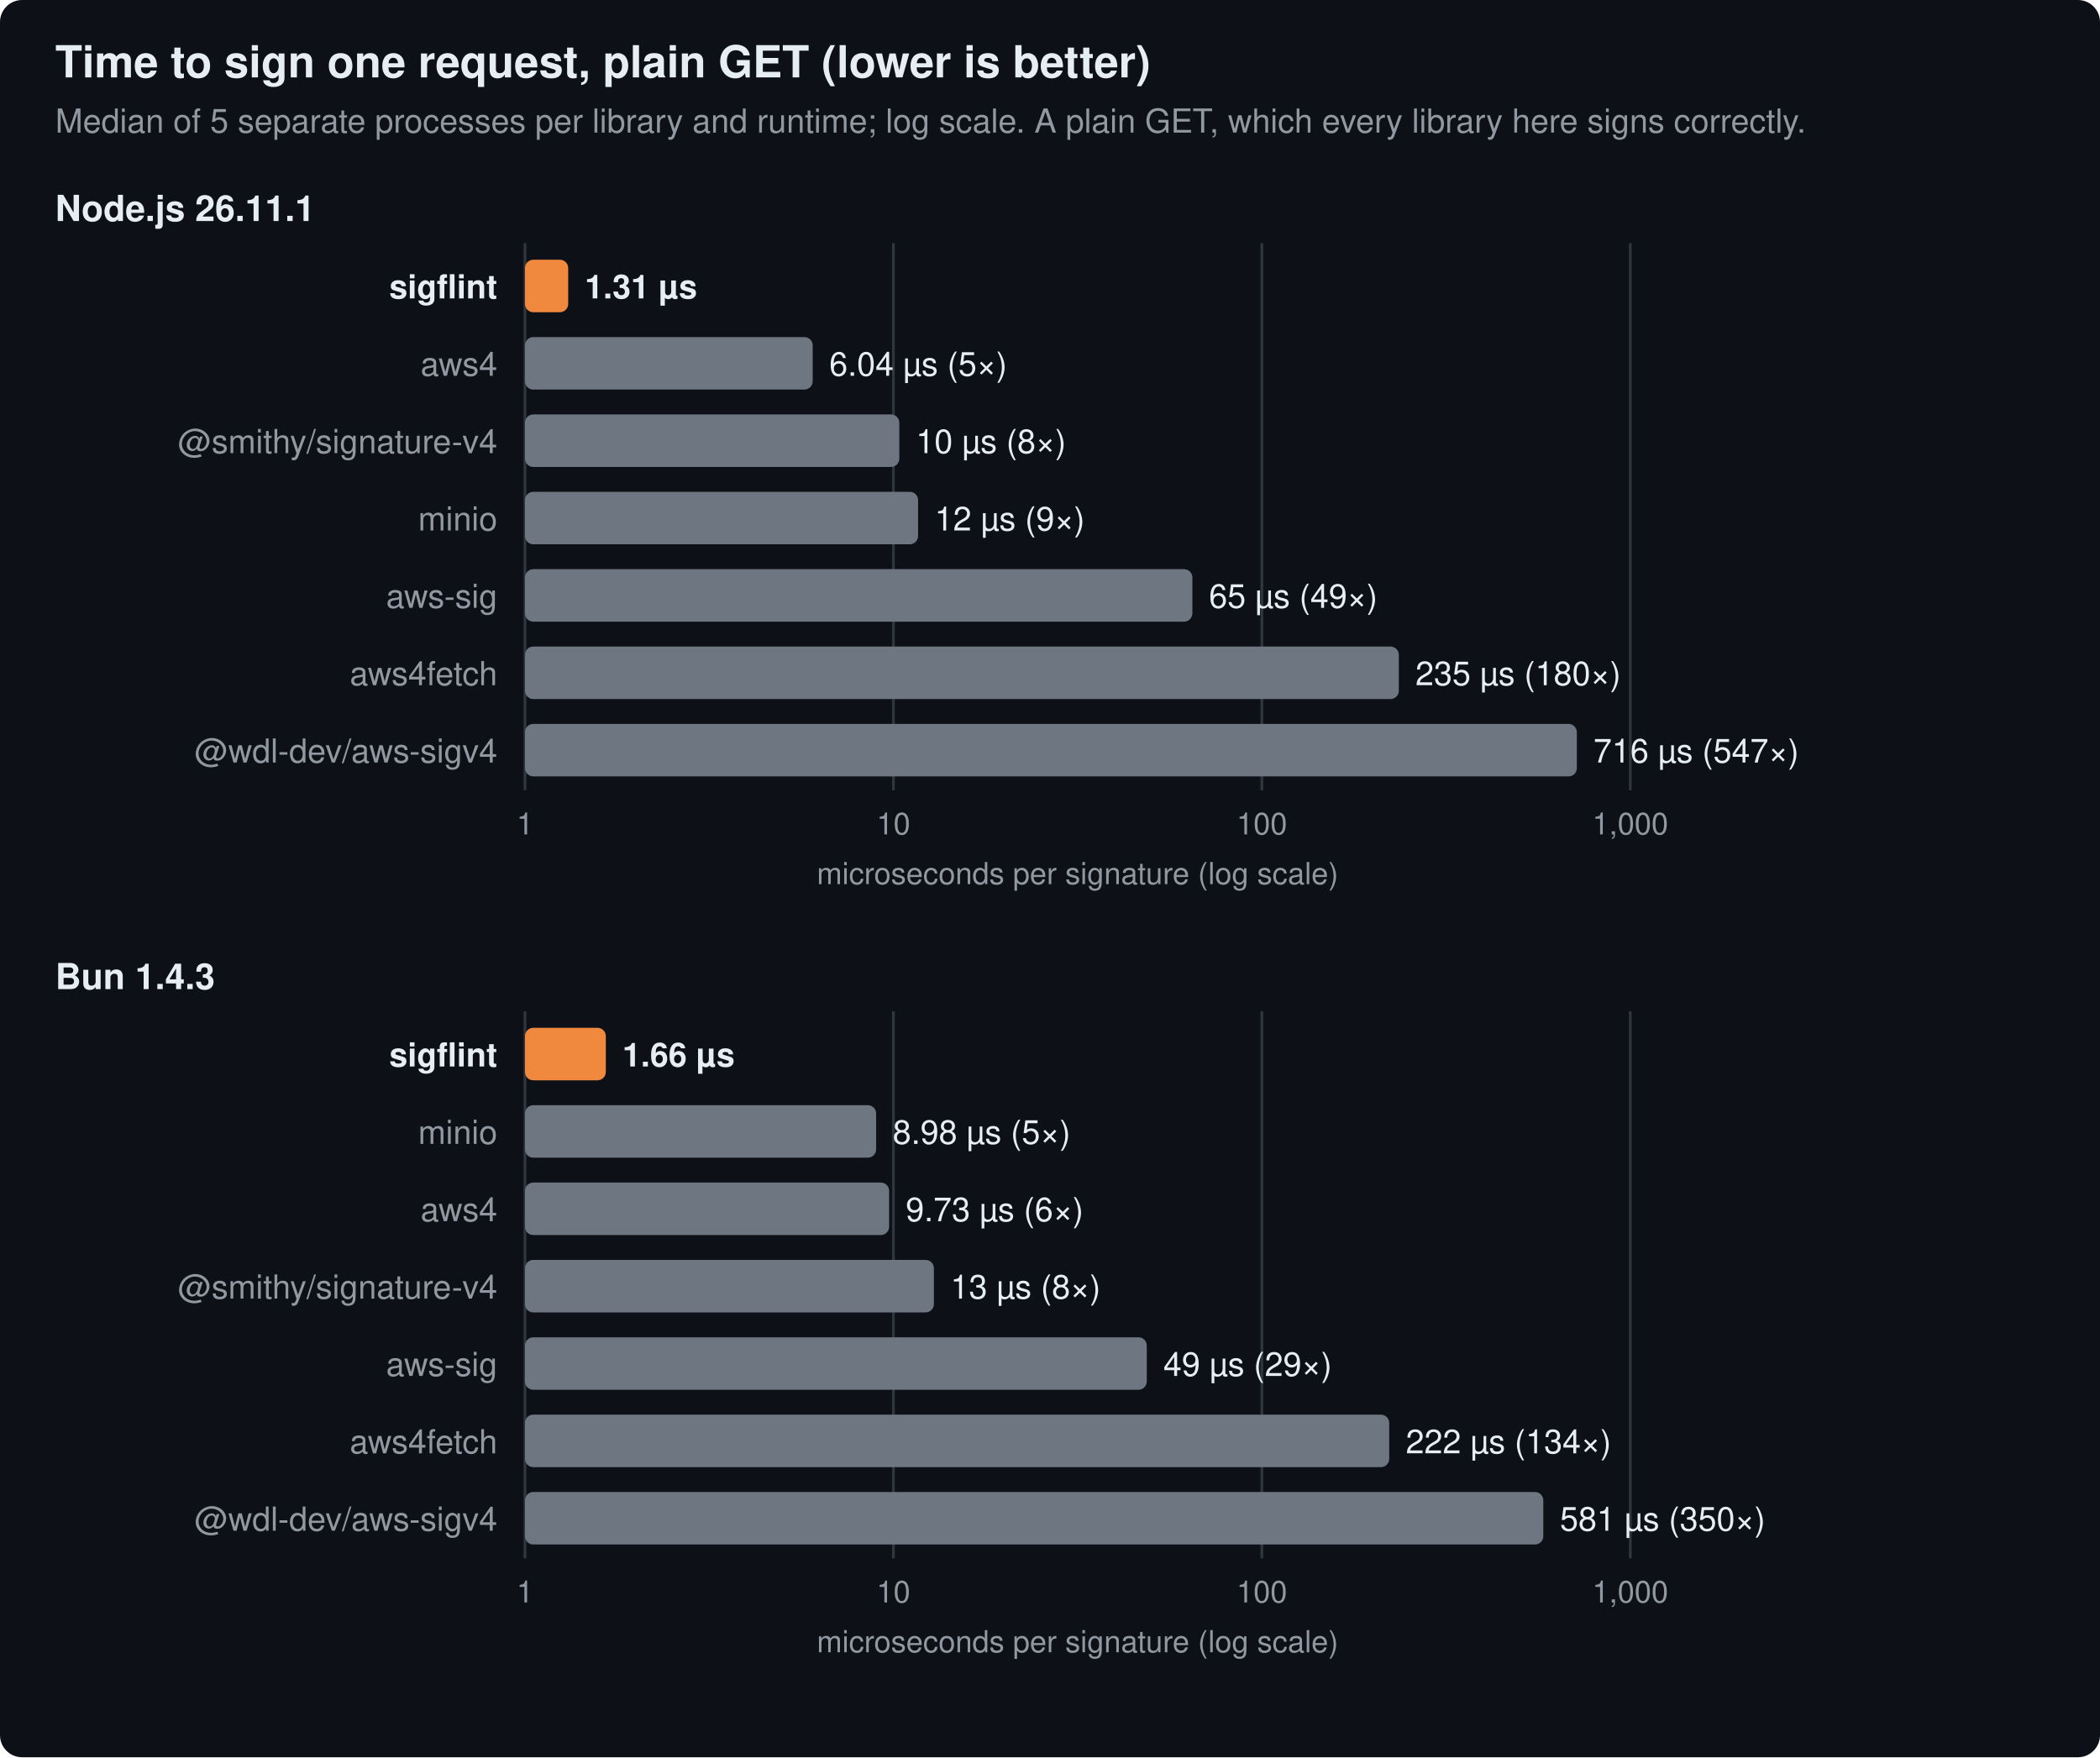
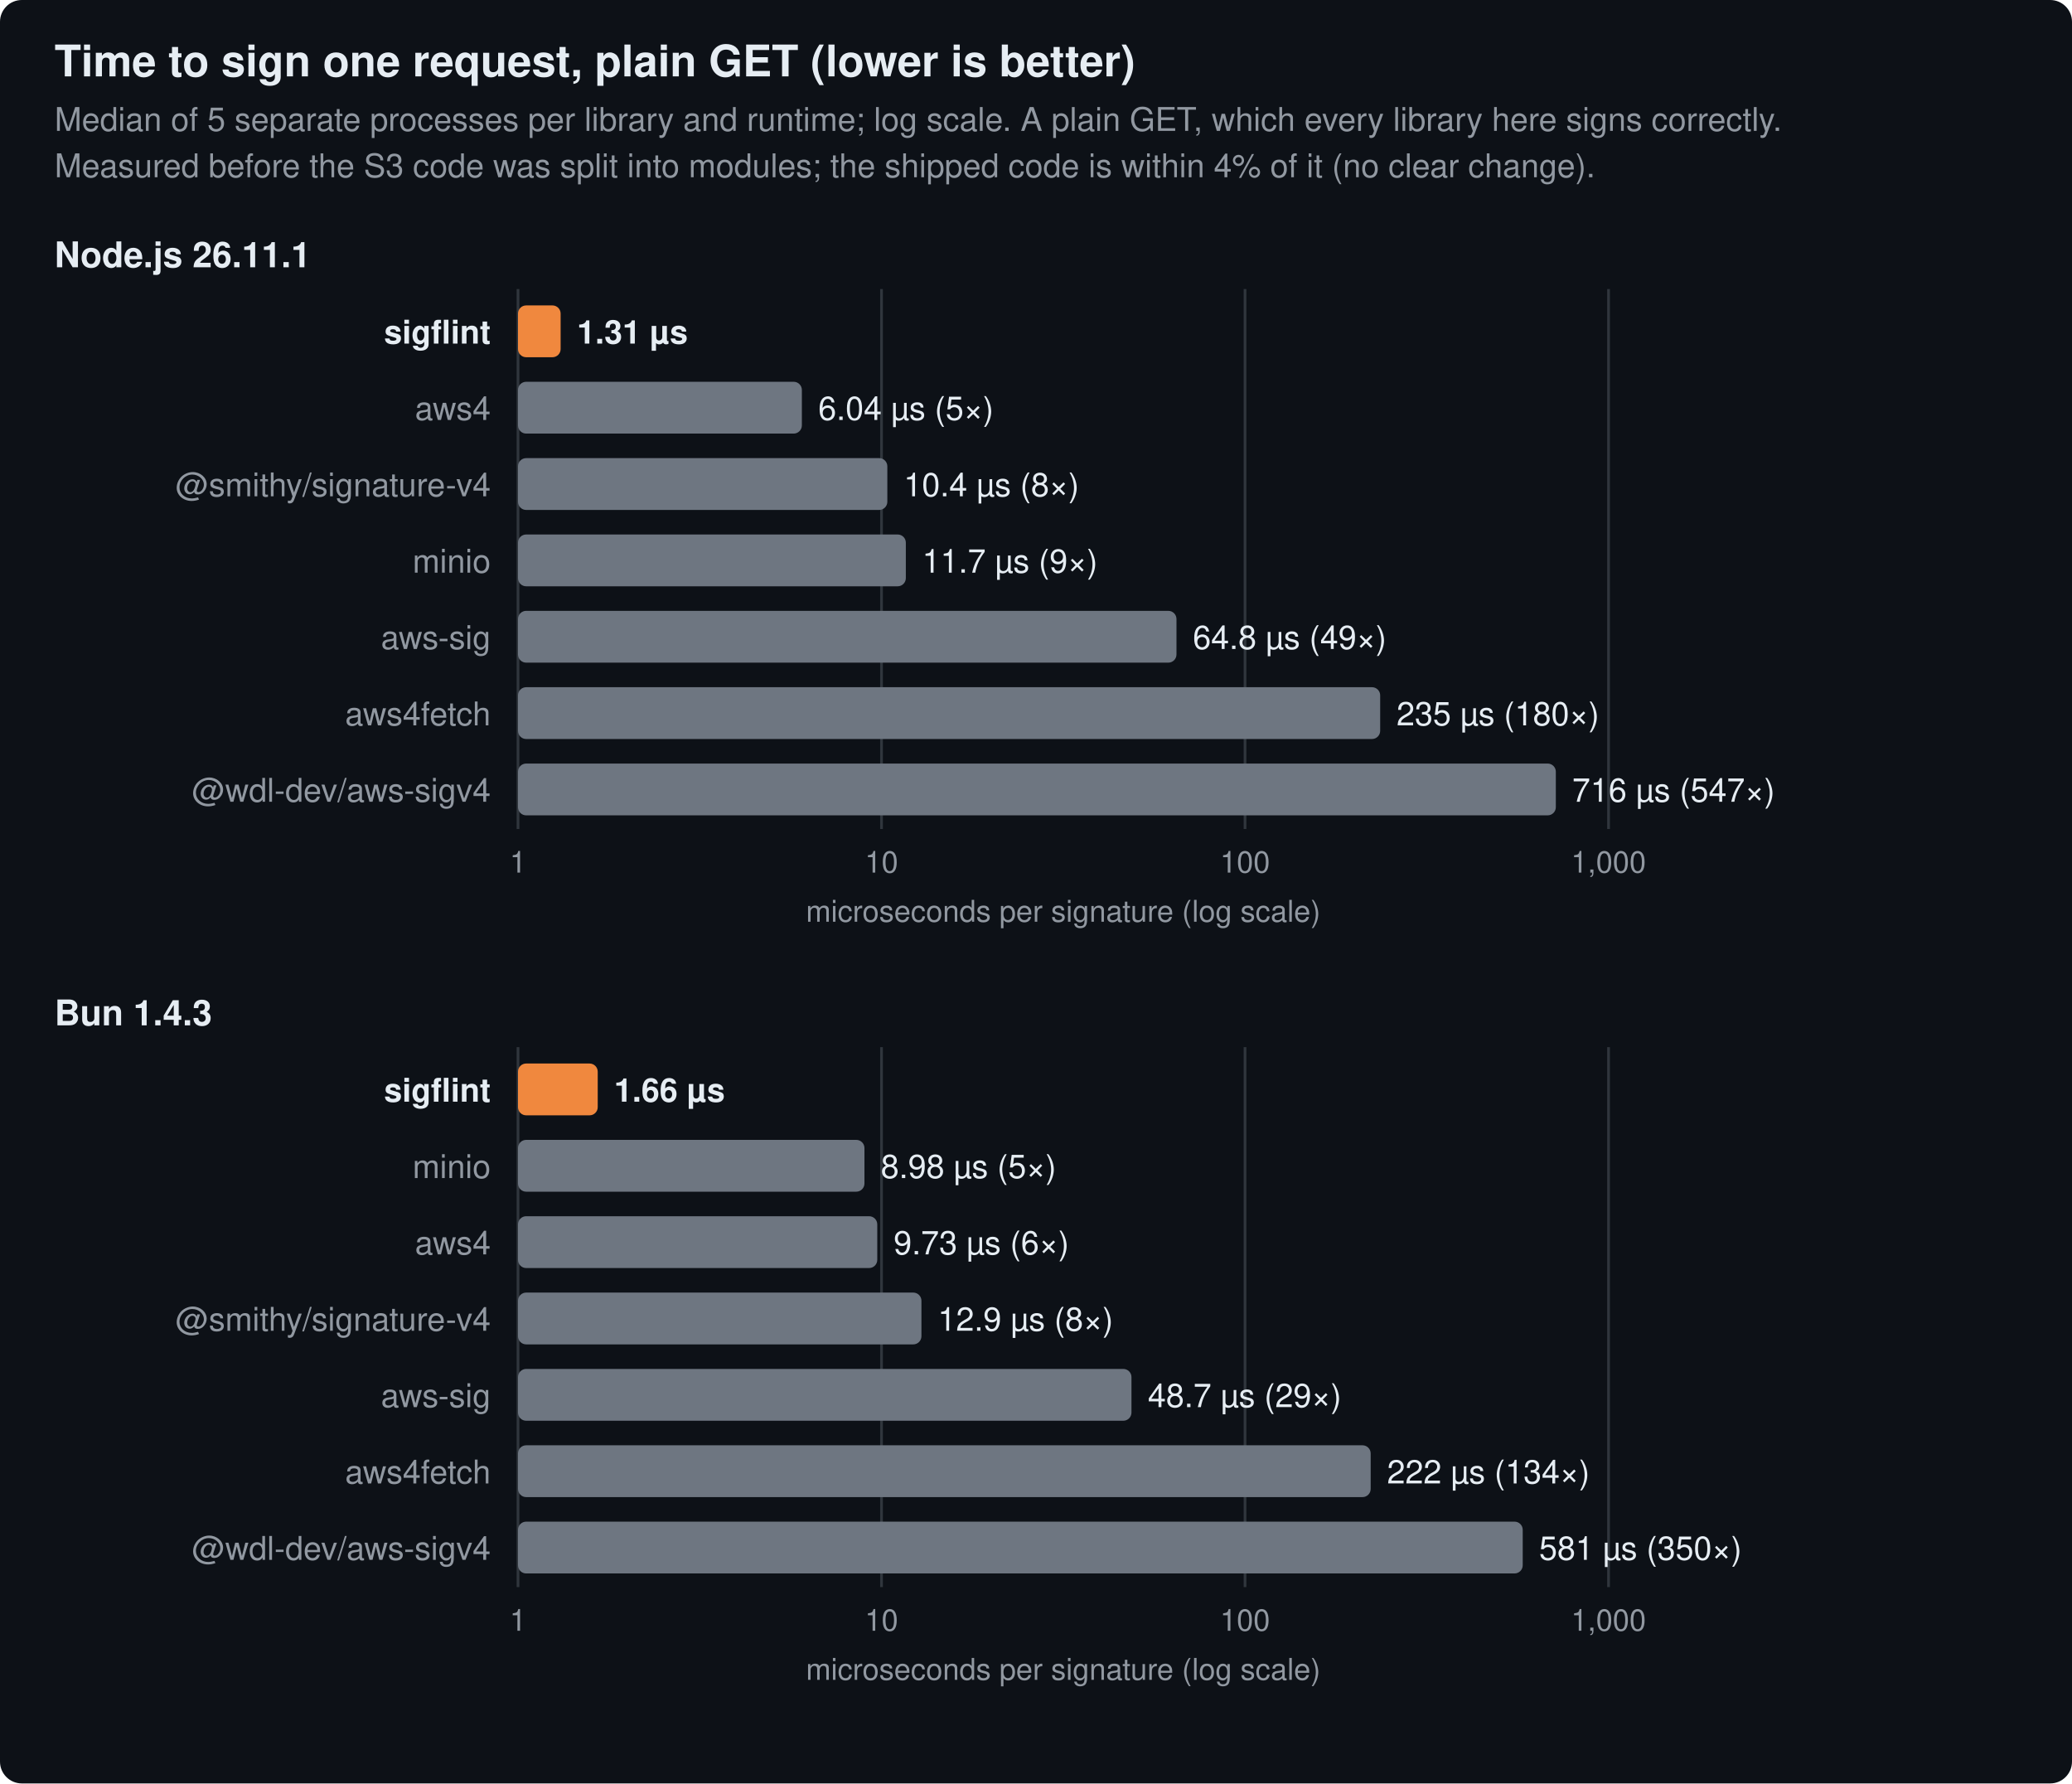
- <svg xmlns="http://www.w3.org/2000/svg" width="760" height="636" viewBox="0 0 760 636" role="img" aria-labelledby="t d" font-family="-apple-system,BlinkMacSystemFont,'Segoe UI',Helvetica,Arial,sans-serif">
-   <rect width="760" height="636" rx="8" fill="#0d1117" />
+ <svg xmlns="http://www.w3.org/2000/svg" width="760" height="654" viewBox="0 0 760 654" role="img" aria-labelledby="t d" font-family="-apple-system,BlinkMacSystemFont,'Segoe UI',Helvetica,Arial,sans-serif">
+   <rect width="760" height="654" rx="8" fill="#0d1117" />
  <text x="20" y="28" font-size="16" fill="#e6edf3" text-anchor="start" font-weight="600">Time to sign one request, plain GET (lower is better)</text>
  <text x="20" y="48" font-size="12" fill="#9198a1" text-anchor="start" font-weight="400">Median of 5 separate processes per library and runtime; log scale. A plain GET, which every library here signs correctly.</text>
-   <text x="20" y="80" font-size="13" fill="#e6edf3" text-anchor="start" font-weight="600">Node.js 26.11.1</text>
-   <line x1="190" y1="88" x2="190" y2="286" stroke="#30363d" />
-   <text x="190" y="302" font-size="11" fill="#9198a1" text-anchor="middle" font-weight="400">1</text>
-   <line x1="323.333" y1="88" x2="323.333" y2="286" stroke="#30363d" />
-   <text x="323.333" y="302" font-size="11" fill="#9198a1" text-anchor="middle" font-weight="400">10</text>
-   <line x1="456.667" y1="88" x2="456.667" y2="286" stroke="#30363d" />
-   <text x="456.667" y="302" font-size="11" fill="#9198a1" text-anchor="middle" font-weight="400">100</text>
-   <line x1="590" y1="88" x2="590" y2="286" stroke="#30363d" />
-   <text x="590" y="302" font-size="11" fill="#9198a1" text-anchor="middle" font-weight="400">1,000</text>
-   <text x="180" y="108" font-size="12" fill="#e6edf3" text-anchor="end" font-weight="700">sigflint</text>
-   <rect x="190" y="94" width="15.636" height="19" rx="3" fill="#f0883e" />
-   <text x="211.636" y="108" font-size="12" fill="#e6edf3" text-anchor="start" font-weight="700">1.31 µs</text>
-   <text x="180" y="136" font-size="12" fill="#9198a1" text-anchor="end" font-weight="400">aws4</text>
-   <rect x="190" y="122" width="104.119" height="19" rx="3" fill="#6e7681" />
-   <text x="300.119" y="136" font-size="12" fill="#e6edf3" text-anchor="start" font-weight="400">6.04 µs  (5×)</text>
-   <text x="180" y="164" font-size="12" fill="#9198a1" text-anchor="end" font-weight="400">@smithy/signature-v4</text>
-   <rect x="190" y="150" width="135.471" height="19" rx="3" fill="#6e7681" />
-   <text x="331.471" y="164" font-size="12" fill="#e6edf3" text-anchor="start" font-weight="400">10 µs  (8×)</text>
-   <text x="180" y="192" font-size="12" fill="#9198a1" text-anchor="end" font-weight="400">minio</text>
-   <rect x="190" y="178" width="142.256" height="19" rx="3" fill="#6e7681" />
-   <text x="338.256" y="192" font-size="12" fill="#e6edf3" text-anchor="start" font-weight="400">12 µs  (9×)</text>
-   <text x="180" y="220" font-size="12" fill="#9198a1" text-anchor="end" font-weight="400">aws-sig</text>
-   <rect x="190" y="206" width="241.525" height="19" rx="3" fill="#6e7681" />
-   <text x="437.525" y="220" font-size="12" fill="#e6edf3" text-anchor="start" font-weight="400">65 µs  (49×)</text>
-   <text x="180" y="248" font-size="12" fill="#9198a1" text-anchor="end" font-weight="400">aws4fetch</text>
-   <rect x="190" y="234" width="316.243" height="19" rx="3" fill="#6e7681" />
-   <text x="512.243" y="248" font-size="12" fill="#e6edf3" text-anchor="start" font-weight="400">235 µs  (180×)</text>
-   <text x="180" y="276" font-size="12" fill="#9198a1" text-anchor="end" font-weight="400">@wdl-dev/aws-sigv4</text>
-   <rect x="190" y="262" width="380.672" height="19" rx="3" fill="#6e7681" />
-   <text x="576.672" y="276" font-size="12" fill="#e6edf3" text-anchor="start" font-weight="400">716 µs  (547×)</text>
-   <text x="390" y="320" font-size="11" fill="#9198a1" text-anchor="middle" font-weight="400">microseconds per signature (log scale)</text>
-   <text x="20" y="358" font-size="13" fill="#e6edf3" text-anchor="start" font-weight="600">Bun 1.4.3</text>
-   <line x1="190" y1="366" x2="190" y2="564" stroke="#30363d" />
-   <text x="190" y="580" font-size="11" fill="#9198a1" text-anchor="middle" font-weight="400">1</text>
-   <line x1="323.333" y1="366" x2="323.333" y2="564" stroke="#30363d" />
-   <text x="323.333" y="580" font-size="11" fill="#9198a1" text-anchor="middle" font-weight="400">10</text>
-   <line x1="456.667" y1="366" x2="456.667" y2="564" stroke="#30363d" />
-   <text x="456.667" y="580" font-size="11" fill="#9198a1" text-anchor="middle" font-weight="400">100</text>
-   <line x1="590" y1="366" x2="590" y2="564" stroke="#30363d" />
-   <text x="590" y="580" font-size="11" fill="#9198a1" text-anchor="middle" font-weight="400">1,000</text>
-   <text x="180" y="386" font-size="12" fill="#e6edf3" text-anchor="end" font-weight="700">sigflint</text>
-   <rect x="190" y="372" width="29.243" height="19" rx="3" fill="#f0883e" />
-   <text x="225.243" y="386" font-size="12" fill="#e6edf3" text-anchor="start" font-weight="700">1.66 µs</text>
-   <text x="180" y="414" font-size="12" fill="#9198a1" text-anchor="end" font-weight="400">minio</text>
-   <rect x="190" y="400" width="127.078" height="19" rx="3" fill="#6e7681" />
-   <text x="323.078" y="414" font-size="12" fill="#e6edf3" text-anchor="start" font-weight="400">8.98 µs  (5×)</text>
-   <text x="180" y="442" font-size="12" fill="#9198a1" text-anchor="end" font-weight="400">aws4</text>
-   <rect x="190" y="428" width="131.778" height="19" rx="3" fill="#6e7681" />
-   <text x="327.778" y="442" font-size="12" fill="#e6edf3" text-anchor="start" font-weight="400">9.73 µs  (6×)</text>
-   <text x="180" y="470" font-size="12" fill="#9198a1" text-anchor="end" font-weight="400">@smithy/signature-v4</text>
-   <rect x="190" y="456" width="147.98" height="19" rx="3" fill="#6e7681" />
-   <text x="343.98" y="470" font-size="12" fill="#e6edf3" text-anchor="start" font-weight="400">13 µs  (8×)</text>
-   <text x="180" y="498" font-size="12" fill="#9198a1" text-anchor="end" font-weight="400">aws-sig</text>
-   <rect x="190" y="484" width="225.019" height="19" rx="3" fill="#6e7681" />
-   <text x="421.019" y="498" font-size="12" fill="#e6edf3" text-anchor="start" font-weight="400">49 µs  (29×)</text>
-   <text x="180" y="526" font-size="12" fill="#9198a1" text-anchor="end" font-weight="400">aws4fetch</text>
-   <rect x="190" y="512" width="312.759" height="19" rx="3" fill="#6e7681" />
-   <text x="508.759" y="526" font-size="12" fill="#e6edf3" text-anchor="start" font-weight="400">222 µs  (134×)</text>
-   <text x="180" y="554" font-size="12" fill="#9198a1" text-anchor="end" font-weight="400">@wdl-dev/aws-sigv4</text>
-   <rect x="190" y="540" width="368.528" height="19" rx="3" fill="#6e7681" />
-   <text x="564.528" y="554" font-size="12" fill="#e6edf3" text-anchor="start" font-weight="400">581 µs  (350×)</text>
-   <text x="390" y="598" font-size="11" fill="#9198a1" text-anchor="middle" font-weight="400">microseconds per signature (log scale)</text>
+   <text x="20" y="65" font-size="12" fill="#9198a1" text-anchor="start" font-weight="400">Measured before the S3 code was split into modules; the shipped code is within 4% of it (no clear change).</text>
+   <text x="20" y="98" font-size="13" fill="#e6edf3" text-anchor="start" font-weight="600">Node.js 26.11.1</text>
+   <line x1="190" y1="106" x2="190" y2="304" stroke="#30363d" />
+   <text x="190" y="320" font-size="11" fill="#9198a1" text-anchor="middle" font-weight="400">1</text>
+   <line x1="323.333" y1="106" x2="323.333" y2="304" stroke="#30363d" />
+   <text x="323.333" y="320" font-size="11" fill="#9198a1" text-anchor="middle" font-weight="400">10</text>
+   <line x1="456.667" y1="106" x2="456.667" y2="304" stroke="#30363d" />
+   <text x="456.667" y="320" font-size="11" fill="#9198a1" text-anchor="middle" font-weight="400">100</text>
+   <line x1="590" y1="106" x2="590" y2="304" stroke="#30363d" />
+   <text x="590" y="320" font-size="11" fill="#9198a1" text-anchor="middle" font-weight="400">1,000</text>
+   <text x="180" y="126" font-size="12" fill="#e6edf3" text-anchor="end" font-weight="700">sigflint</text>
+   <rect x="190" y="112" width="15.636" height="19" rx="3" fill="#f0883e" />
+   <text x="211.636" y="126" font-size="12" fill="#e6edf3" text-anchor="start" font-weight="700">1.31 µs</text>
+   <text x="180" y="154" font-size="12" fill="#9198a1" text-anchor="end" font-weight="400">aws4</text>
+   <rect x="190" y="140" width="104.119" height="19" rx="3" fill="#6e7681" />
+   <text x="300.119" y="154" font-size="12" fill="#e6edf3" text-anchor="start" font-weight="400">6.04 µs  (5×)</text>
+   <text x="180" y="182" font-size="12" fill="#9198a1" text-anchor="end" font-weight="400">@smithy/signature-v4</text>
+   <rect x="190" y="168" width="135.471" height="19" rx="3" fill="#6e7681" />
+   <text x="331.471" y="182" font-size="12" fill="#e6edf3" text-anchor="start" font-weight="400">10.4 µs  (8×)</text>
+   <text x="180" y="210" font-size="12" fill="#9198a1" text-anchor="end" font-weight="400">minio</text>
+   <rect x="190" y="196" width="142.256" height="19" rx="3" fill="#6e7681" />
+   <text x="338.256" y="210" font-size="12" fill="#e6edf3" text-anchor="start" font-weight="400">11.7 µs  (9×)</text>
+   <text x="180" y="238" font-size="12" fill="#9198a1" text-anchor="end" font-weight="400">aws-sig</text>
+   <rect x="190" y="224" width="241.525" height="19" rx="3" fill="#6e7681" />
+   <text x="437.525" y="238" font-size="12" fill="#e6edf3" text-anchor="start" font-weight="400">64.8 µs  (49×)</text>
+   <text x="180" y="266" font-size="12" fill="#9198a1" text-anchor="end" font-weight="400">aws4fetch</text>
+   <rect x="190" y="252" width="316.243" height="19" rx="3" fill="#6e7681" />
+   <text x="512.243" y="266" font-size="12" fill="#e6edf3" text-anchor="start" font-weight="400">235 µs  (180×)</text>
+   <text x="180" y="294" font-size="12" fill="#9198a1" text-anchor="end" font-weight="400">@wdl-dev/aws-sigv4</text>
+   <rect x="190" y="280" width="380.672" height="19" rx="3" fill="#6e7681" />
+   <text x="576.672" y="294" font-size="12" fill="#e6edf3" text-anchor="start" font-weight="400">716 µs  (547×)</text>
+   <text x="390" y="338" font-size="11" fill="#9198a1" text-anchor="middle" font-weight="400">microseconds per signature (log scale)</text>
+   <text x="20" y="376" font-size="13" fill="#e6edf3" text-anchor="start" font-weight="600">Bun 1.4.3</text>
+   <line x1="190" y1="384" x2="190" y2="582" stroke="#30363d" />
+   <text x="190" y="598" font-size="11" fill="#9198a1" text-anchor="middle" font-weight="400">1</text>
+   <line x1="323.333" y1="384" x2="323.333" y2="582" stroke="#30363d" />
+   <text x="323.333" y="598" font-size="11" fill="#9198a1" text-anchor="middle" font-weight="400">10</text>
+   <line x1="456.667" y1="384" x2="456.667" y2="582" stroke="#30363d" />
+   <text x="456.667" y="598" font-size="11" fill="#9198a1" text-anchor="middle" font-weight="400">100</text>
+   <line x1="590" y1="384" x2="590" y2="582" stroke="#30363d" />
+   <text x="590" y="598" font-size="11" fill="#9198a1" text-anchor="middle" font-weight="400">1,000</text>
+   <text x="180" y="404" font-size="12" fill="#e6edf3" text-anchor="end" font-weight="700">sigflint</text>
+   <rect x="190" y="390" width="29.243" height="19" rx="3" fill="#f0883e" />
+   <text x="225.243" y="404" font-size="12" fill="#e6edf3" text-anchor="start" font-weight="700">1.66 µs</text>
+   <text x="180" y="432" font-size="12" fill="#9198a1" text-anchor="end" font-weight="400">minio</text>
+   <rect x="190" y="418" width="127.078" height="19" rx="3" fill="#6e7681" />
+   <text x="323.078" y="432" font-size="12" fill="#e6edf3" text-anchor="start" font-weight="400">8.98 µs  (5×)</text>
+   <text x="180" y="460" font-size="12" fill="#9198a1" text-anchor="end" font-weight="400">aws4</text>
+   <rect x="190" y="446" width="131.778" height="19" rx="3" fill="#6e7681" />
+   <text x="327.778" y="460" font-size="12" fill="#e6edf3" text-anchor="start" font-weight="400">9.73 µs  (6×)</text>
+   <text x="180" y="488" font-size="12" fill="#9198a1" text-anchor="end" font-weight="400">@smithy/signature-v4</text>
+   <rect x="190" y="474" width="147.98" height="19" rx="3" fill="#6e7681" />
+   <text x="343.98" y="488" font-size="12" fill="#e6edf3" text-anchor="start" font-weight="400">12.9 µs  (8×)</text>
+   <text x="180" y="516" font-size="12" fill="#9198a1" text-anchor="end" font-weight="400">aws-sig</text>
+   <rect x="190" y="502" width="225.019" height="19" rx="3" fill="#6e7681" />
+   <text x="421.019" y="516" font-size="12" fill="#e6edf3" text-anchor="start" font-weight="400">48.7 µs  (29×)</text>
+   <text x="180" y="544" font-size="12" fill="#9198a1" text-anchor="end" font-weight="400">aws4fetch</text>
+   <rect x="190" y="530" width="312.759" height="19" rx="3" fill="#6e7681" />
+   <text x="508.759" y="544" font-size="12" fill="#e6edf3" text-anchor="start" font-weight="400">222 µs  (134×)</text>
+   <text x="180" y="572" font-size="12" fill="#9198a1" text-anchor="end" font-weight="400">@wdl-dev/aws-sigv4</text>
+   <rect x="190" y="558" width="368.528" height="19" rx="3" fill="#6e7681" />
+   <text x="564.528" y="572" font-size="12" fill="#e6edf3" text-anchor="start" font-weight="400">581 µs  (350×)</text>
+   <text x="390" y="616" font-size="11" fill="#9198a1" text-anchor="middle" font-weight="400">microseconds per signature (log scale)</text>
</svg>
